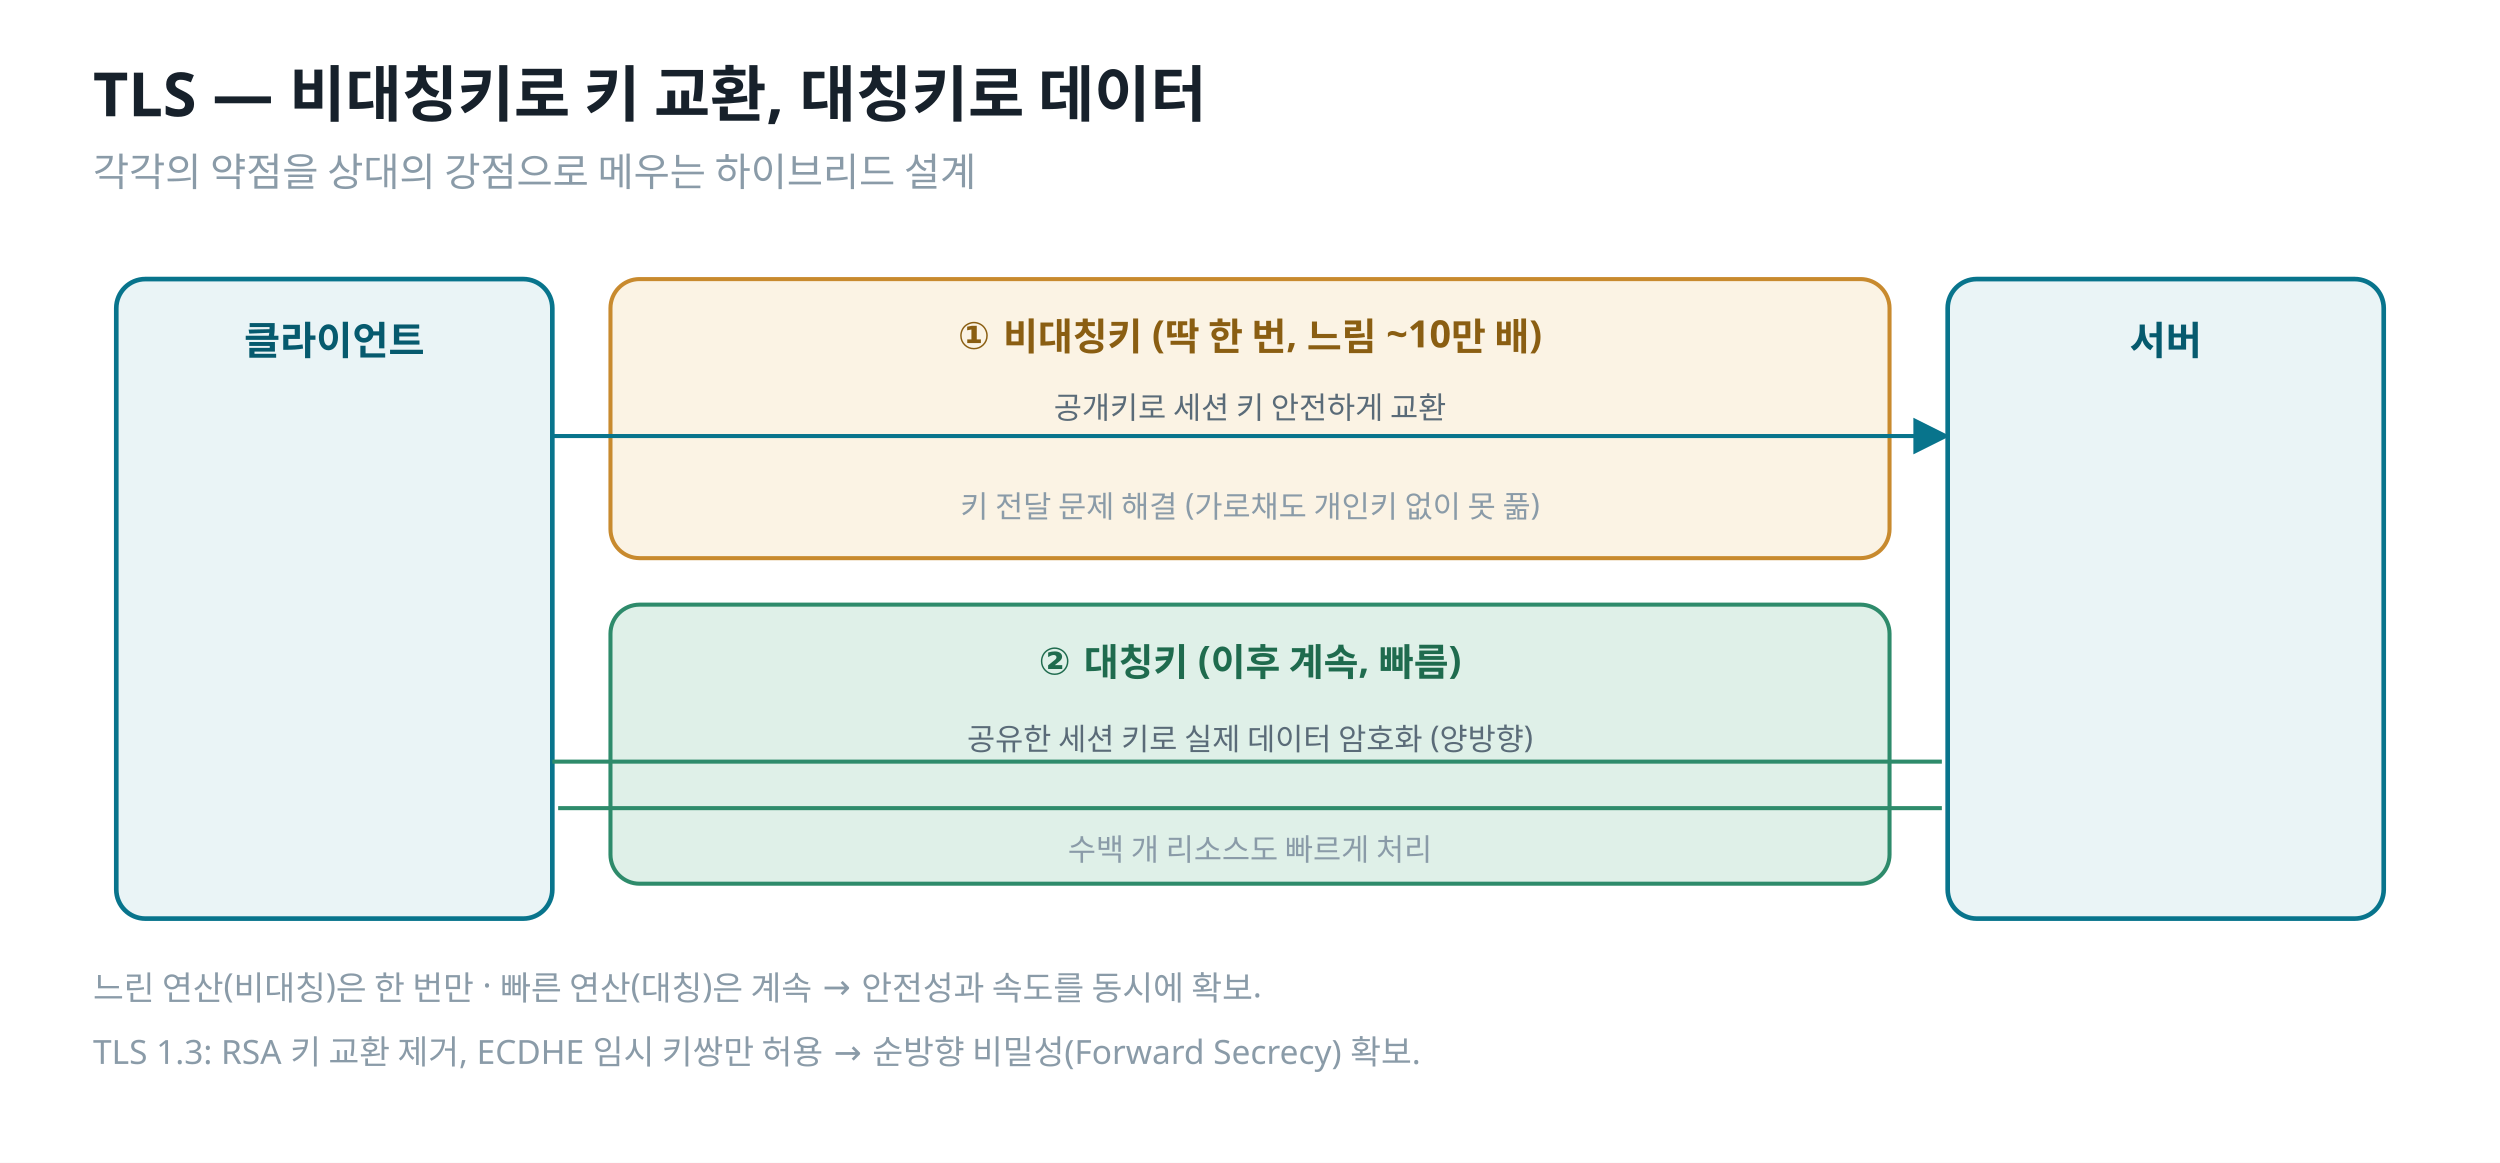
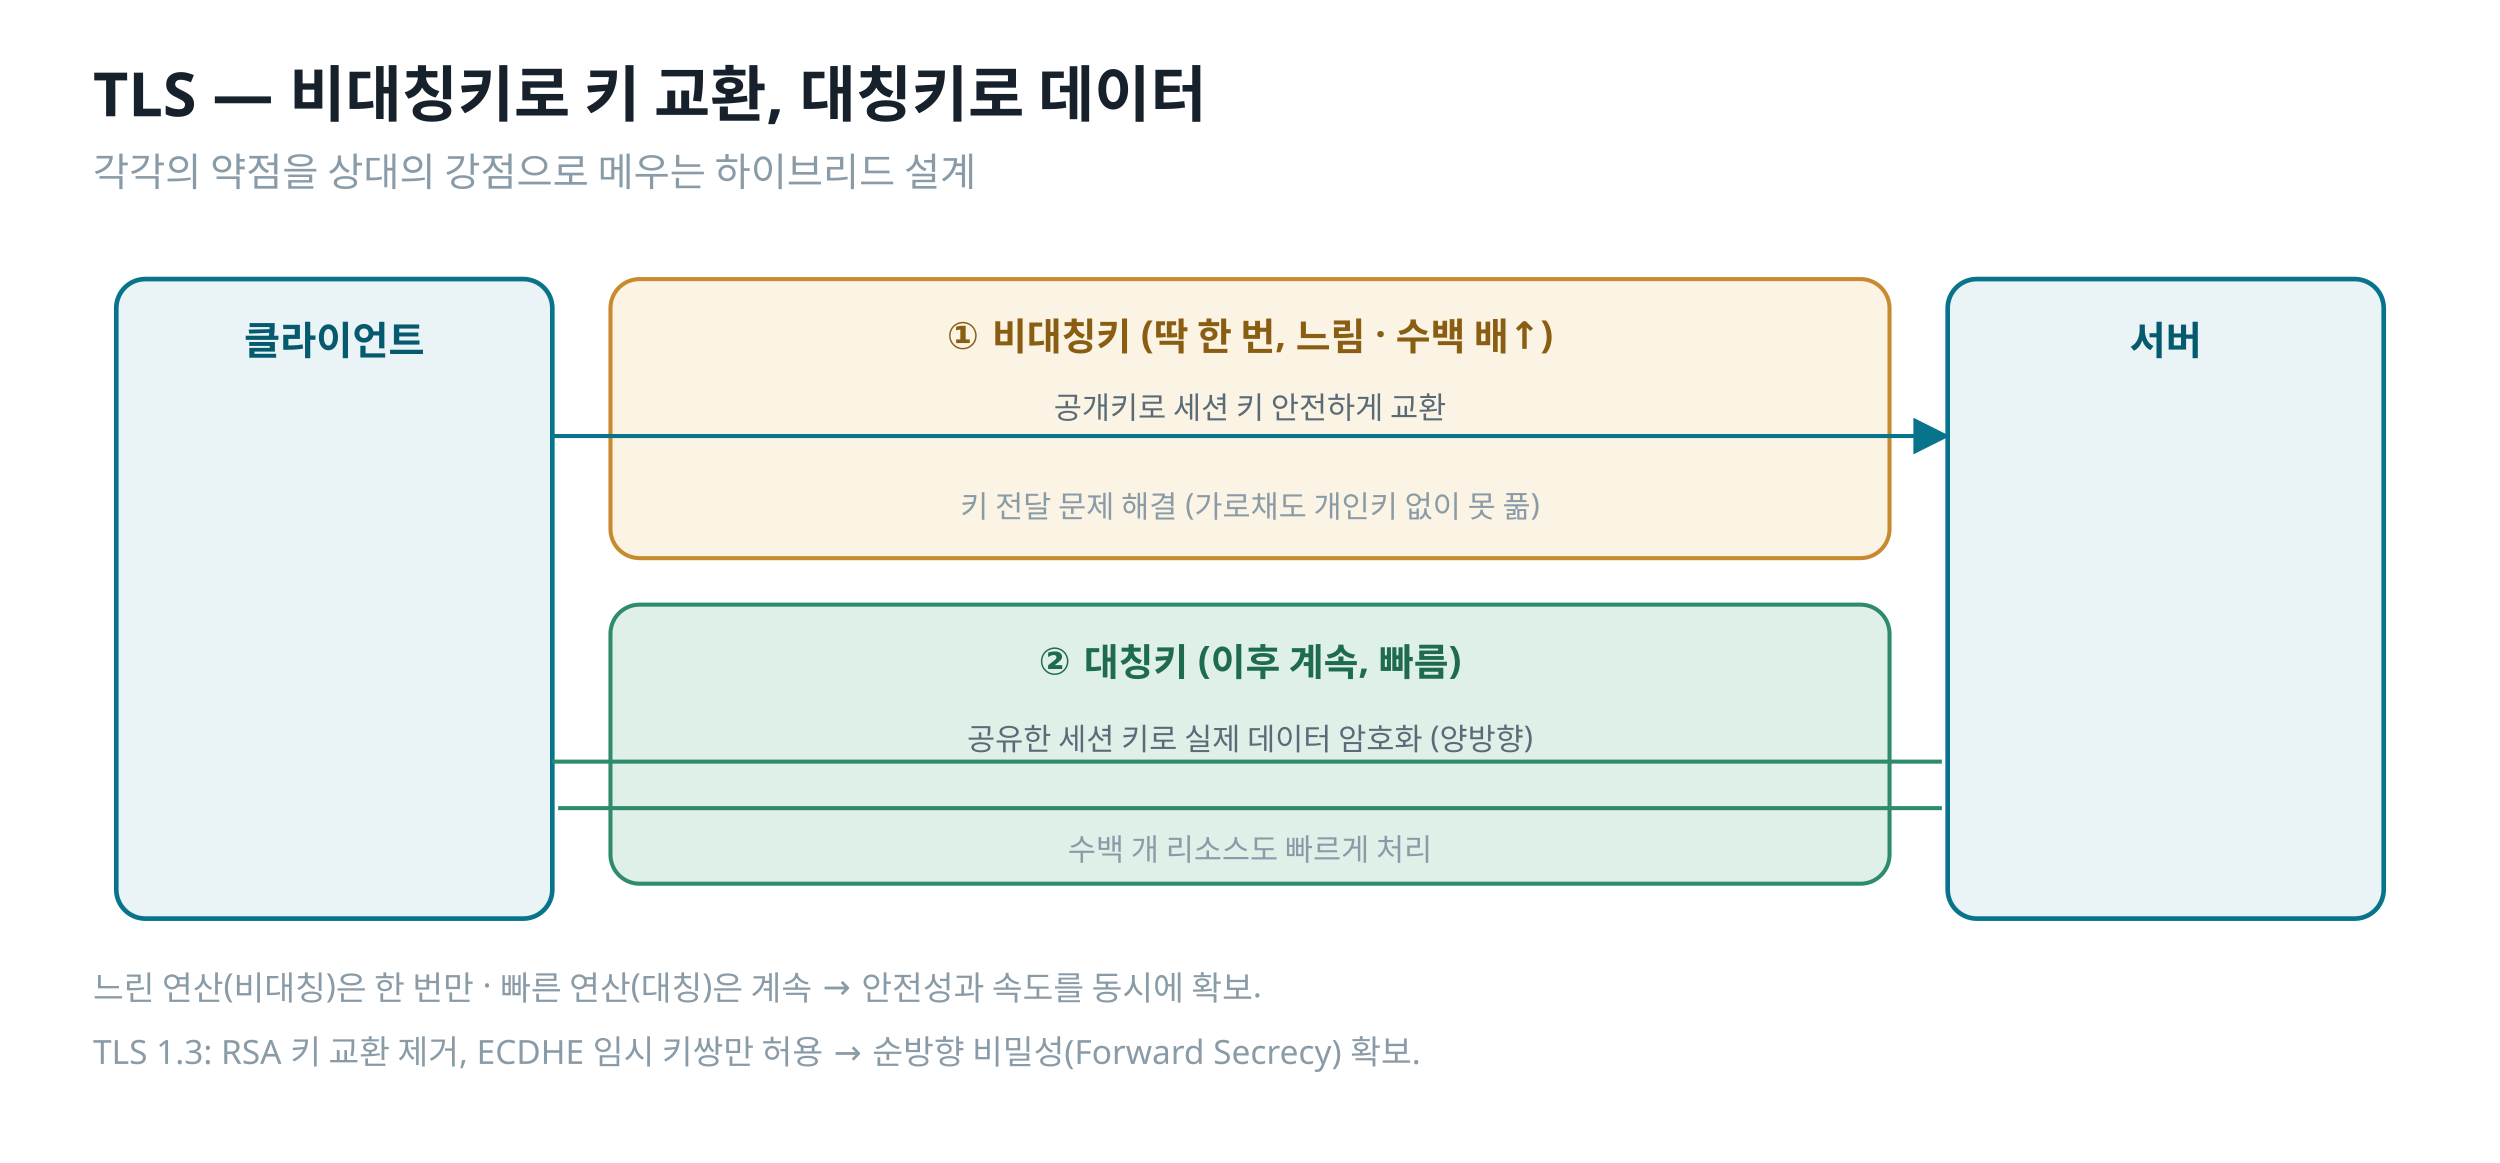
<svg xmlns="http://www.w3.org/2000/svg" viewBox="0 0 860 400" font-family="'Pretendard','Apple SD Gothic Neo','Malgun Gothic',sans-serif">
  <defs>
    <marker id="tar" markerWidth="9" markerHeight="9" refX="7" refY="4.5" orient="auto">
      <path d="M0,0 L9,4.5 L0,9 Z" fill="#08748C" />
    </marker>
  </defs>
  <rect x="0" y="0" width="860" height="400" fill="#ffffff" />
  <text x="32" y="40" font-size="21" font-weight="700" fill="#17212B">TLS — 비대칭키로 키 교환, 대칭키로 데이터</text>
  <text x="32" y="64" font-size="13.5" fill="#8A9BA8">각각의 약점을 상대의 강점으로 메우는 하이브리드 설계</text>
  <rect x="40" y="96" width="150" height="220" rx="10" fill="#EAF4F6" stroke="#08748C" stroke-width="1.6" />
  <text x="115" y="122" font-size="13.5" font-weight="700" fill="#065A6E" text-anchor="middle">클라이언트</text>
  <rect x="670" y="96" width="150" height="220" rx="10" fill="#EAF4F6" stroke="#08748C" stroke-width="1.6" />
  <text x="745" y="122" font-size="13.5" font-weight="700" fill="#065A6E" text-anchor="middle">서버</text>
  <rect x="210" y="96" width="440" height="96" rx="10" fill="#FBF3E4" stroke="#C88A2E" stroke-width="1.4" />
-   <text x="430" y="120" font-size="13" font-weight="700" fill="#8A5E12" text-anchor="middle">① 비대칭키 (딱 한 번, 느림 ~10만 배)</text>
+   <text x="430" y="120" font-size="13" font-weight="700" fill="#8A5E12" text-anchor="middle">① 비대칭키 (딱 한 번, 느림 · 수백 배↑)</text>
  <line x1="190" y1="150" x2="668" y2="150" stroke="#08748C" stroke-width="1.4" marker-end="url(#tar)" />
  <text x="430" y="144" font-size="10.5" fill="#5A6B78" text-anchor="middle">공개키로 세션 키 안전하게 교환</text>
  <text x="430" y="178" font-size="10.5" fill="#8A9BA8" text-anchor="middle">키 전달 문제 해결 (가로채도 개인키 없이 못 풂)</text>
  <rect x="210" y="208" width="440" height="96" rx="10" fill="#DFF0E8" stroke="#2E8B6B" stroke-width="1.4" />
  <text x="430" y="232" font-size="13" font-weight="700" fill="#1F6B4E" text-anchor="middle">② 대칭키 (이후 계속, 빠름)</text>
  <line x1="190" y1="262" x2="668" y2="262" stroke="#2E8B6B" stroke-width="1.4" />
  <line x1="668" y1="278" x2="192" y2="278" stroke="#2E8B6B" stroke-width="1.4" />
  <text x="430" y="258" font-size="10.5" fill="#5A6B78" text-anchor="middle">공유한 세션 키로 실제 데이터 암호화 (양방향)</text>
  <text x="430" y="296" font-size="10.5" fill="#8A9BA8" text-anchor="middle">수백 개 리소스도 빠르게 처리</text>
  <text x="32" y="344" font-size="11.5" fill="#8A9BA8">느린 연산(비대칭)은 한 번만 · 빠른 연산(대칭)은 계속 → 안전성과 속도를 동시에 확보.</text>
  <text x="32" y="366" font-size="11.5" fill="#8A9BA8">TLS 1.3: RSA 키 교환 제거, ECDHE 임시 키쌍만 허용 → 순방향 비밀성(Forward Secrecy) 확보.</text>
</svg>
